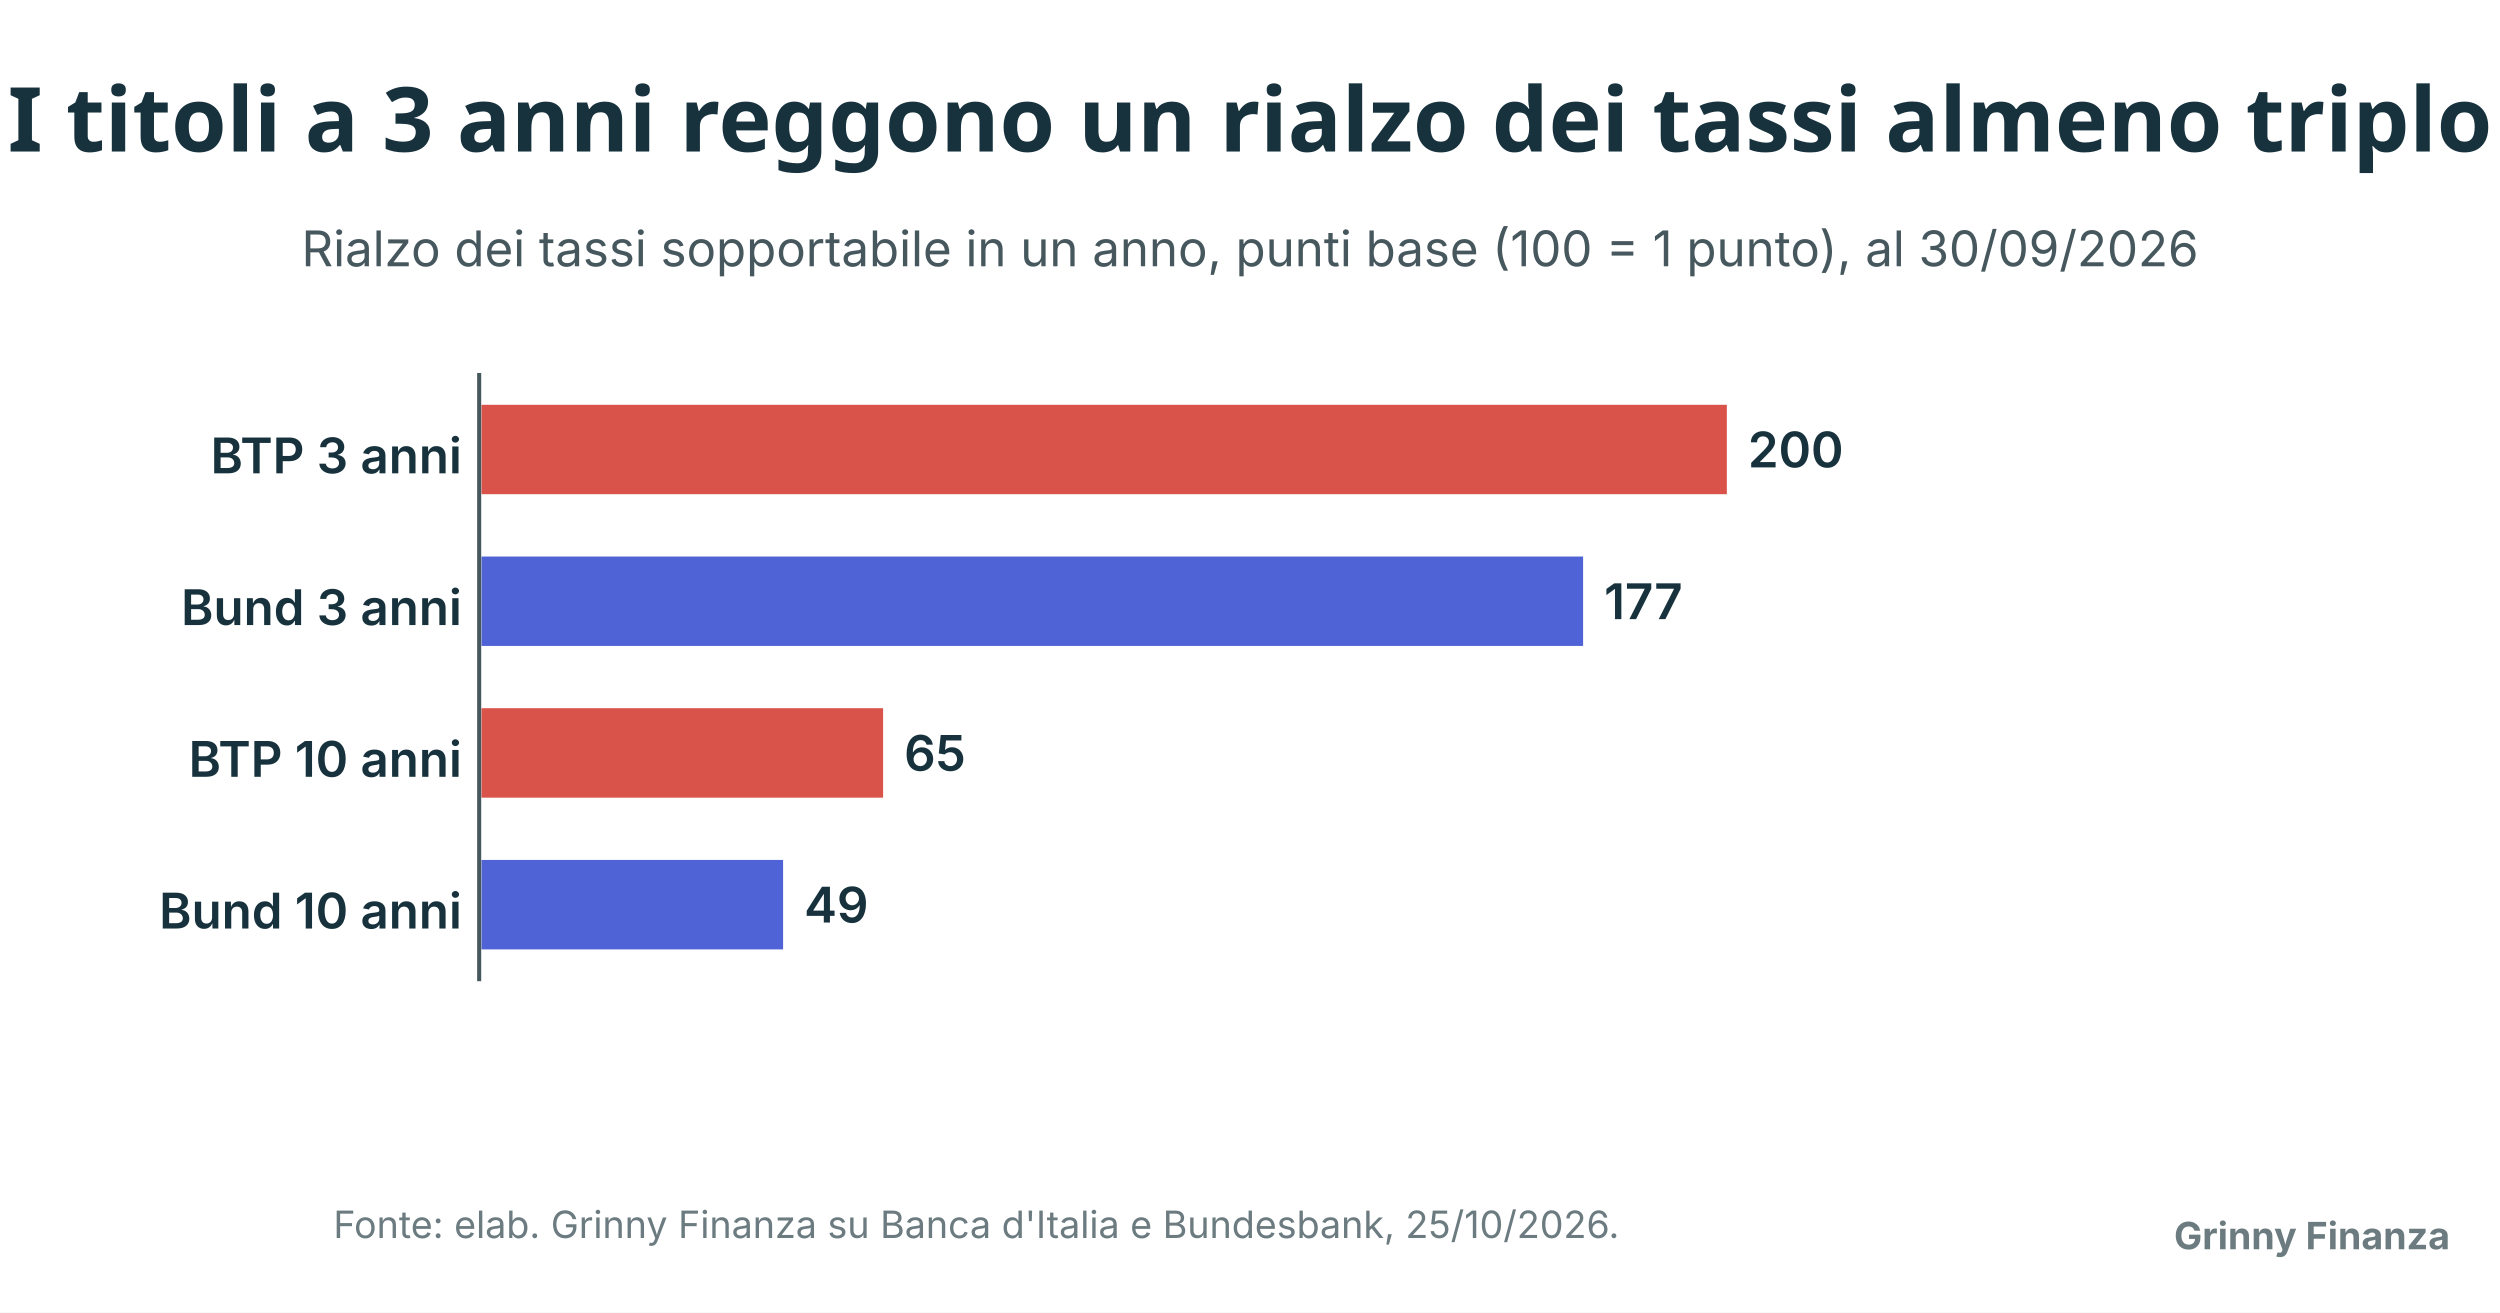
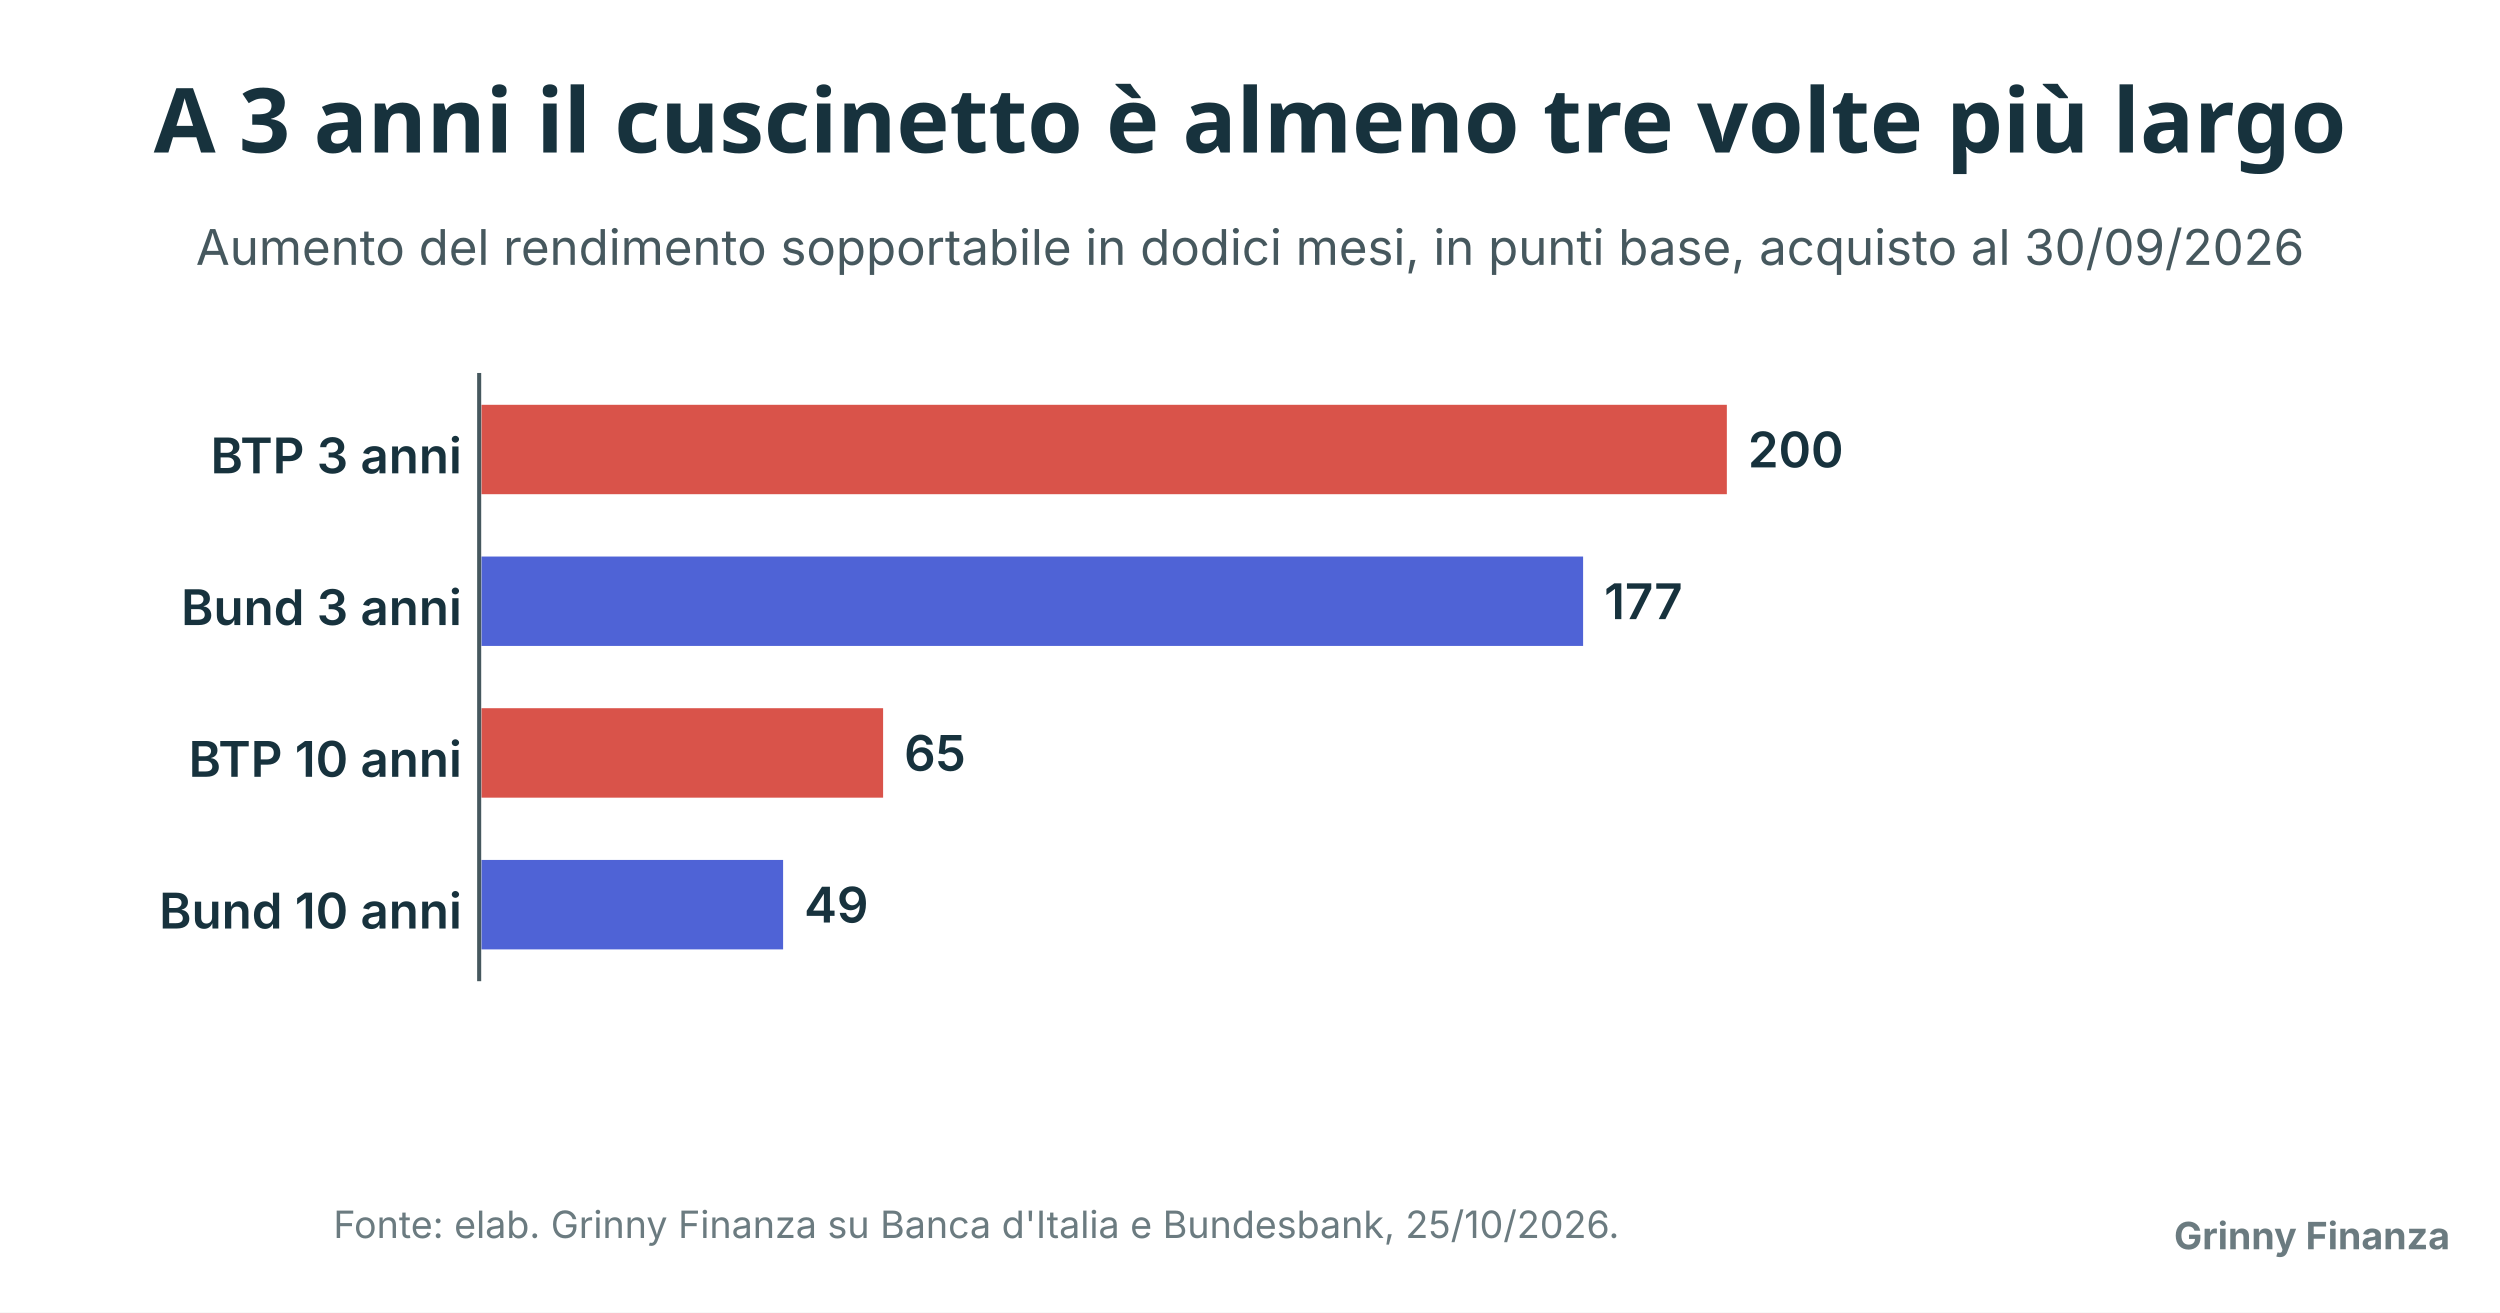
<svg xmlns="http://www.w3.org/2000/svg" width="432pt" height="226.8pt" viewBox="0 0 432 226.8" version="1.1">
  <defs>
    <style type="text/css">*{stroke-linejoin: round; stroke-linecap: butt}</style>
  </defs>
  <g id="figure_1">
    <g id="patch_1">
      <path d="M 0 226.8  L 432 226.8  L 432 0  L 0 0  z " style="fill: #ffffff" />
    </g>
    <g id="axes_1">
      <g id="patch_2">
        <path d="M 82.8 169.2  L 342 169.2  L 342 64.8  L 82.8 64.8  z " style="fill: #ffffff" />
      </g>
      <g id="matplotlib.axis_1" />
      <g id="matplotlib.axis_2">
        <g id="ytick_1">
          <g id="line2d_1" />
          <g id="text_1">
            <text style="font-weight: 600; font-size: 8.5px; font-family: 'Inter'; text-anchor: end; fill: #17323d" x="79.8" y="160.444" transform="rotate(-0 79.8 160.4442)">Bund 10 anni</text>
          </g>
        </g>
        <g id="ytick_2">
          <g id="line2d_2" />
          <g id="text_2">
            <text style="font-weight: 600; font-size: 8.5px; font-family: 'Inter'; text-anchor: end; fill: #17323d" x="79.8" y="134.226" transform="rotate(-0 79.8 134.2262)">BTP 10 anni</text>
          </g>
        </g>
        <g id="ytick_3">
          <g id="line2d_3" />
          <g id="text_3">
            <text style="font-weight: 600; font-size: 8.5px; font-family: 'Inter'; text-anchor: end; fill: #17323d" x="79.8" y="108.008" transform="rotate(-0 79.8 108.0082)">Bund 3 anni</text>
          </g>
        </g>
        <g id="ytick_4">
          <g id="line2d_4" />
          <g id="text_4">
            <text style="font-weight: 600; font-size: 8.5px; font-family: 'Inter'; text-anchor: end; fill: #17323d" x="79.8" y="81.79" transform="rotate(-0 79.8 81.79022)">BTP 3 anni</text>
          </g>
        </g>
      </g>
      <g id="patch_3">
-         <path d="M 82.8 164.455  L 135.72 164.455  L 135.72 148.199  L 82.8 148.199  z " clip-path="url(#pd404ca10cb)" style="fill: #4f63d6; stroke: #ffffff; stroke-width: 0.8; stroke-linejoin: miter" />
+         <path d="M 82.8 164.455  L 135.72 164.455  L 135.72 148.199  L 82.8 148.199  z " clip-path="url(#p4ba393b256)" style="fill: #4f63d6; stroke: #ffffff; stroke-width: 0.8; stroke-linejoin: miter" />
      </g>
      <g id="patch_4">
-         <path d="M 82.8 138.237  L 153 138.237  L 153 121.981  L 82.8 121.981  z " clip-path="url(#pd404ca10cb)" style="fill: #d9534a; stroke: #ffffff; stroke-width: 0.8; stroke-linejoin: miter" />
+         <path d="M 82.8 138.237  L 153 138.237  L 153 121.981  L 82.8 121.981  z " clip-path="url(#p4ba393b256)" style="fill: #d9534a; stroke: #ffffff; stroke-width: 0.8; stroke-linejoin: miter" />
      </g>
      <g id="patch_5">
-         <path d="M 82.8 112.019  L 273.96 112.019  L 273.96 95.763  L 82.8 95.763  z " clip-path="url(#pd404ca10cb)" style="fill: #4f63d6; stroke: #ffffff; stroke-width: 0.8; stroke-linejoin: miter" />
+         <path d="M 82.8 112.019  L 273.96 112.019  L 273.96 95.763  L 82.8 95.763  z " clip-path="url(#p4ba393b256)" style="fill: #4f63d6; stroke: #ffffff; stroke-width: 0.8; stroke-linejoin: miter" />
      </g>
      <g id="patch_6">
-         <path d="M 82.8 85.801  L 298.8 85.801  L 298.8 69.545  L 82.8 69.545  z " clip-path="url(#pd404ca10cb)" style="fill: #d9534a; stroke: #ffffff; stroke-width: 0.8; stroke-linejoin: miter" />
+         <path d="M 82.8 85.801  L 298.8 85.801  L 298.8 69.545  L 82.8 69.545  z " clip-path="url(#p4ba393b256)" style="fill: #d9534a; stroke: #ffffff; stroke-width: 0.8; stroke-linejoin: miter" />
      </g>
      <g id="patch_7">
        <path d="M 82.8 169.2  L 82.8 64.8  " style="fill: none; stroke: #46585e; stroke-width: 0.7; stroke-linejoin: miter; stroke-linecap: square" />
      </g>
      <g id="text_5">
        <text style="font-weight: 600; font-size: 8.5px; font-family: 'Inter'; text-anchor: start; fill: #17323d" x="138.96" y="159.419" transform="rotate(-0 138.96 159.419)">49</text>
      </g>
      <g id="text_6">
        <text style="font-weight: 600; font-size: 8.5px; font-family: 'Inter'; text-anchor: start; fill: #17323d" x="156.24" y="133.201" transform="rotate(-0 156.24 133.201)">65</text>
      </g>
      <g id="text_7">
        <text style="font-weight: 600; font-size: 8.5px; font-family: 'Inter'; text-anchor: start; fill: #17323d" x="277.2" y="106.983" transform="rotate(-0 277.2 106.9831)">177</text>
      </g>
      <g id="text_8">
        <text style="font-weight: 600; font-size: 8.5px; font-family: 'Inter'; text-anchor: start; fill: #17323d" x="302.04" y="80.765" transform="rotate(-0 302.04 80.76507)">200</text>
      </g>
    </g>
    <g id="text_9">
-       <text style="font-weight: 600; font-size: 15.5px; font-family: 'Lora Grinny SemiBold'; text-anchor: middle; fill: #17323d" x="216" y="26.183" transform="rotate(-0 216 26.18348)">I titoli a 3 anni reggono un rialzo dei tassi almeno triplo</text>
+       <text style="font-weight: 600; font-size: 15.5px; font-family: 'Lora Grinny SemiBold'; text-anchor: middle; fill: #17323d" x="216" y="26.354" transform="rotate(-0 216 26.35423)">A 3 anni il cuscinetto è almeno tre volte più largo</text>
    </g>
    <g id="text_10">
-       <text style="font-size: 8.5px; font-family: 'Inter'; text-anchor: middle; fill: #46585e" x="216" y="46.013" transform="rotate(-0 216 46.01347)">Rialzo dei tassi sopportabile in un anno, punti base (100 = 1 punto), al 30/09/2026</text>
+       <text style="font-size: 8.5px; font-family: 'Inter'; text-anchor: middle; fill: #46585e" x="216" y="45.775" transform="rotate(-0 216 45.77507)">Aumento del rendimento sopportabile in dodici mesi, in punti base, acquisto al 30/09/2026</text>
    </g>
    <g id="text_11">
      <text style="font-size: 6.5px; font-family: 'Inter'; text-anchor: start; fill: #6b7b80" x="57.6" y="213.931" transform="rotate(-0 57.6 213.931)">Fonte: elab. Grinny Finanza su Banca d'Italia e Bundesbank, 25/10/2026.</text>
    </g>
    <g id="text_12">
      <text style="font-weight: 700; font-size: 6.5px; font-family: 'Inter'; text-anchor: end; fill: #6b7b80" x="423.36" y="215.872" transform="rotate(-0 423.36 215.8721)">Grinny Finanza</text>
    </g>
  </g>
  <defs>
-     <clipPath id="pd404ca10cb">
+     <clipPath id="p4ba393b256">
      <rect x="82.8" y="64.8" width="259.2" height="104.4" />
    </clipPath>
  </defs>
</svg>
